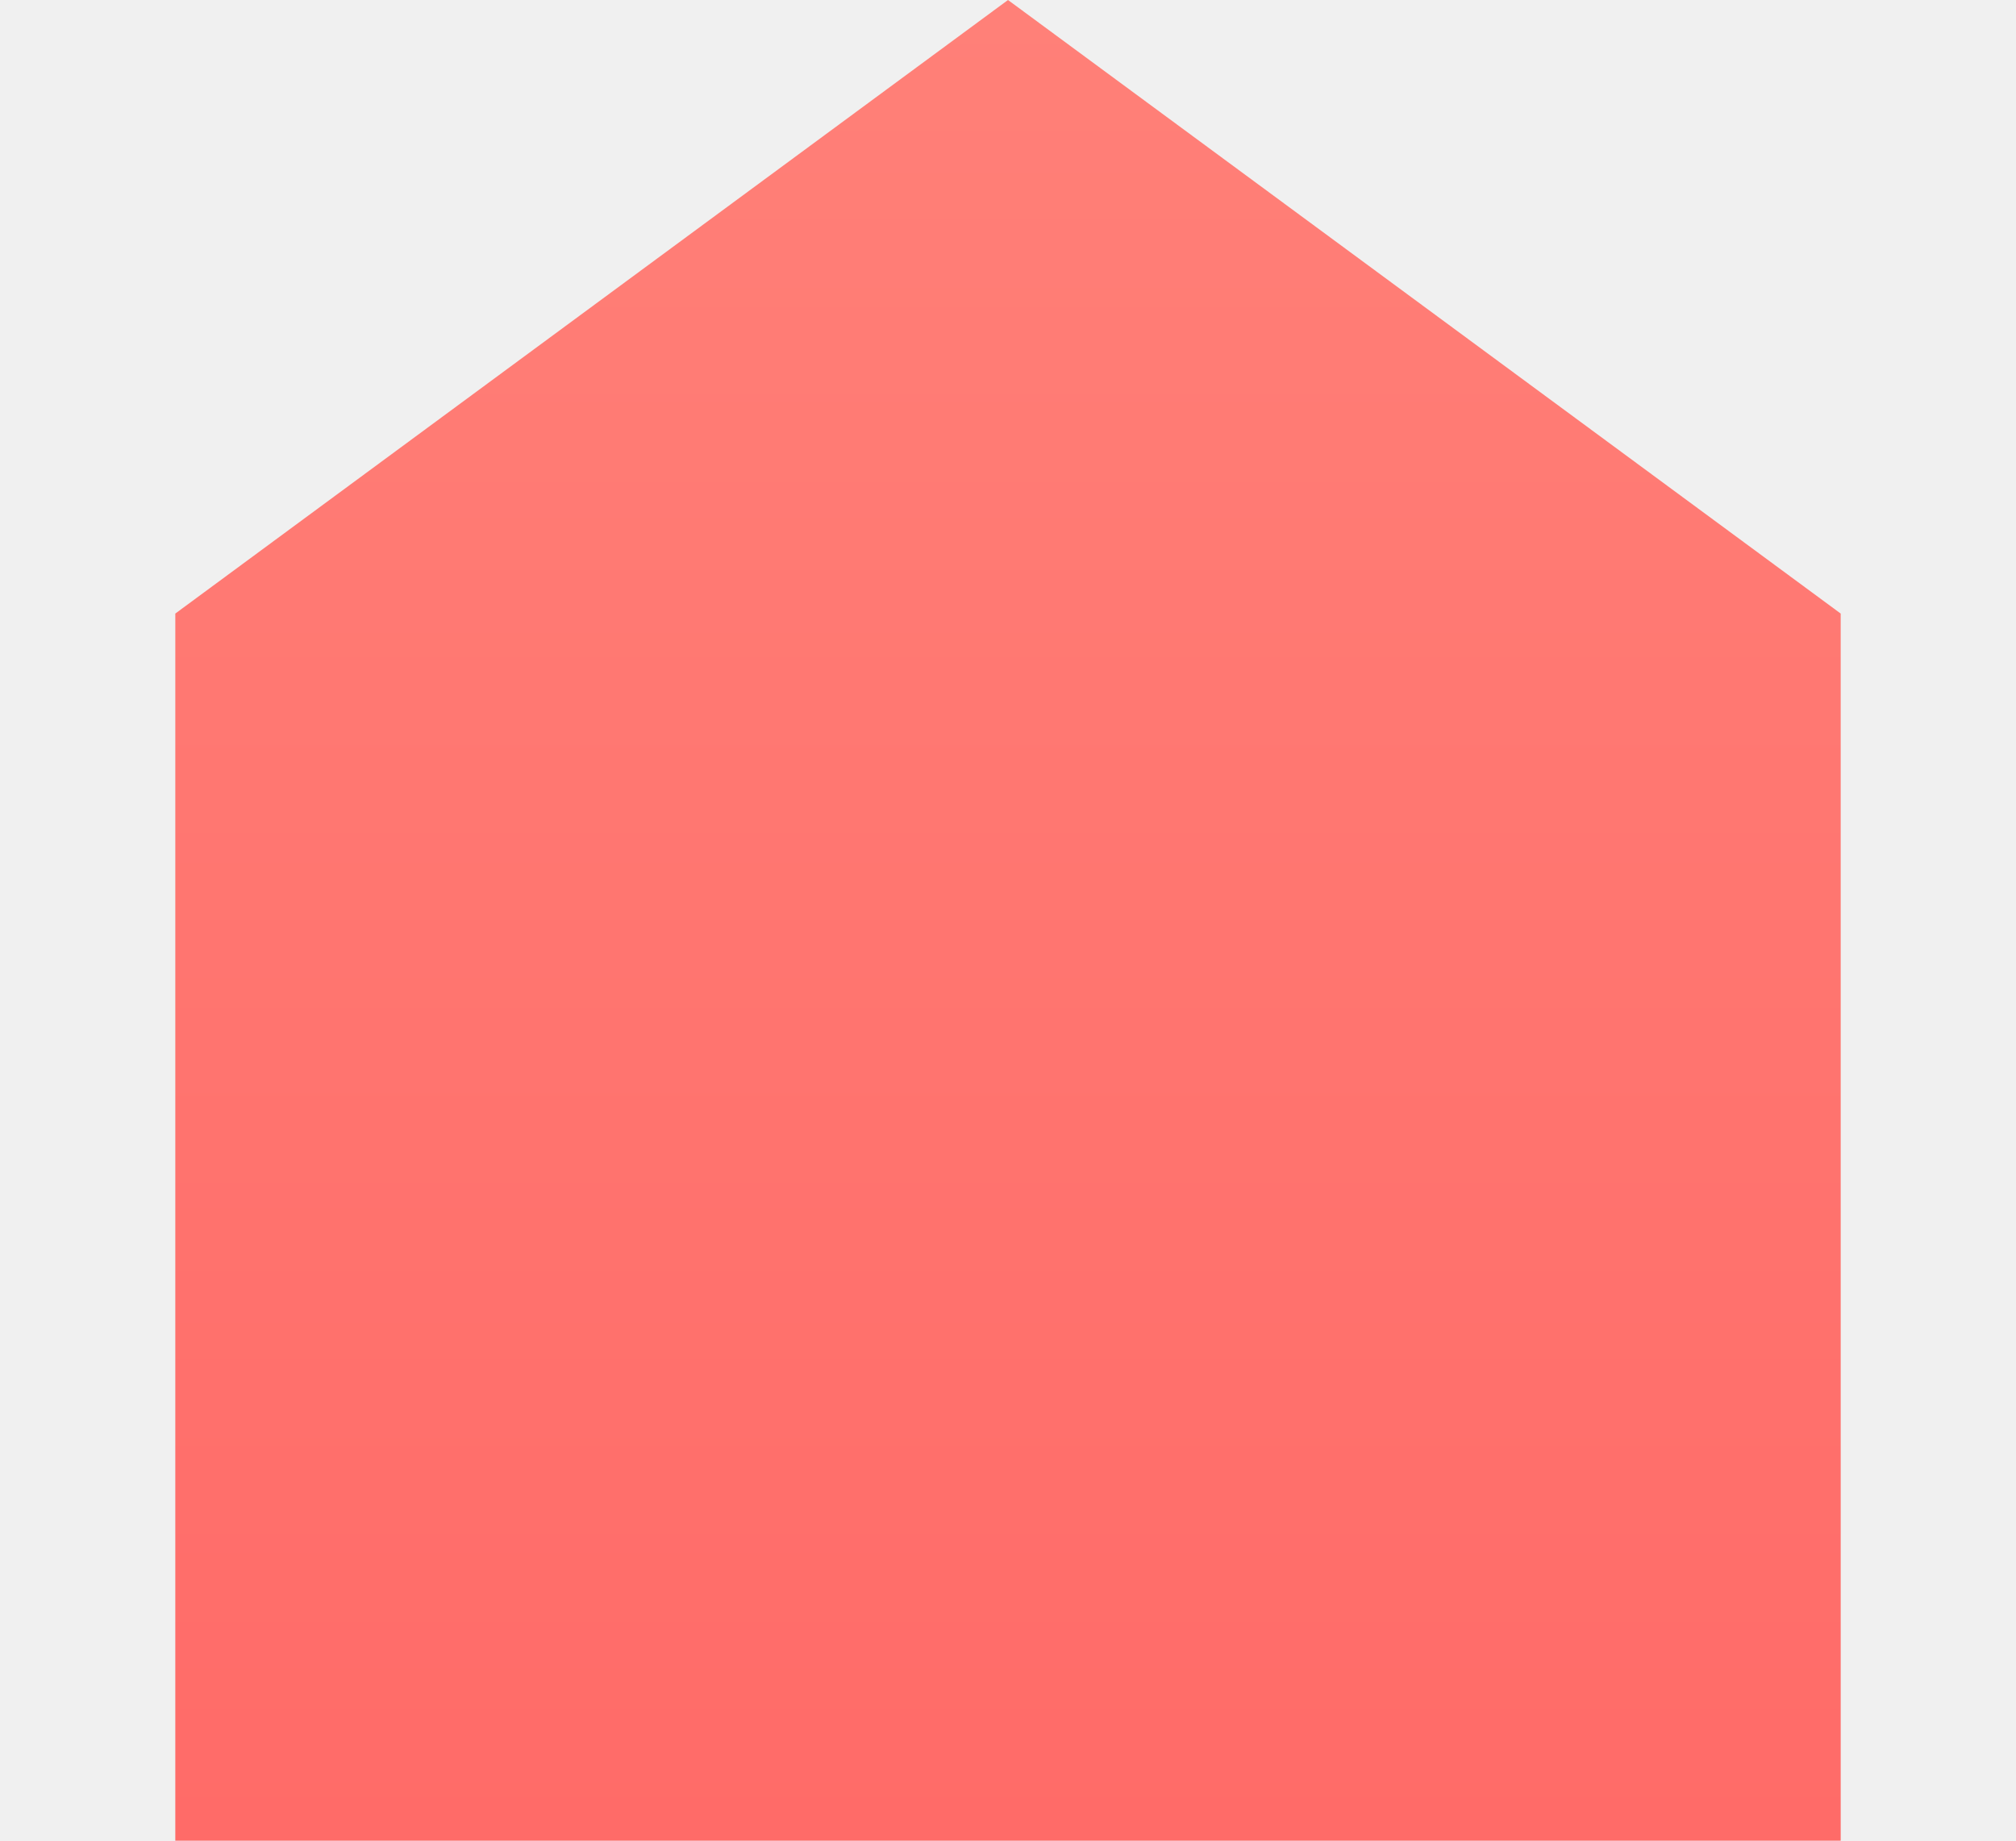
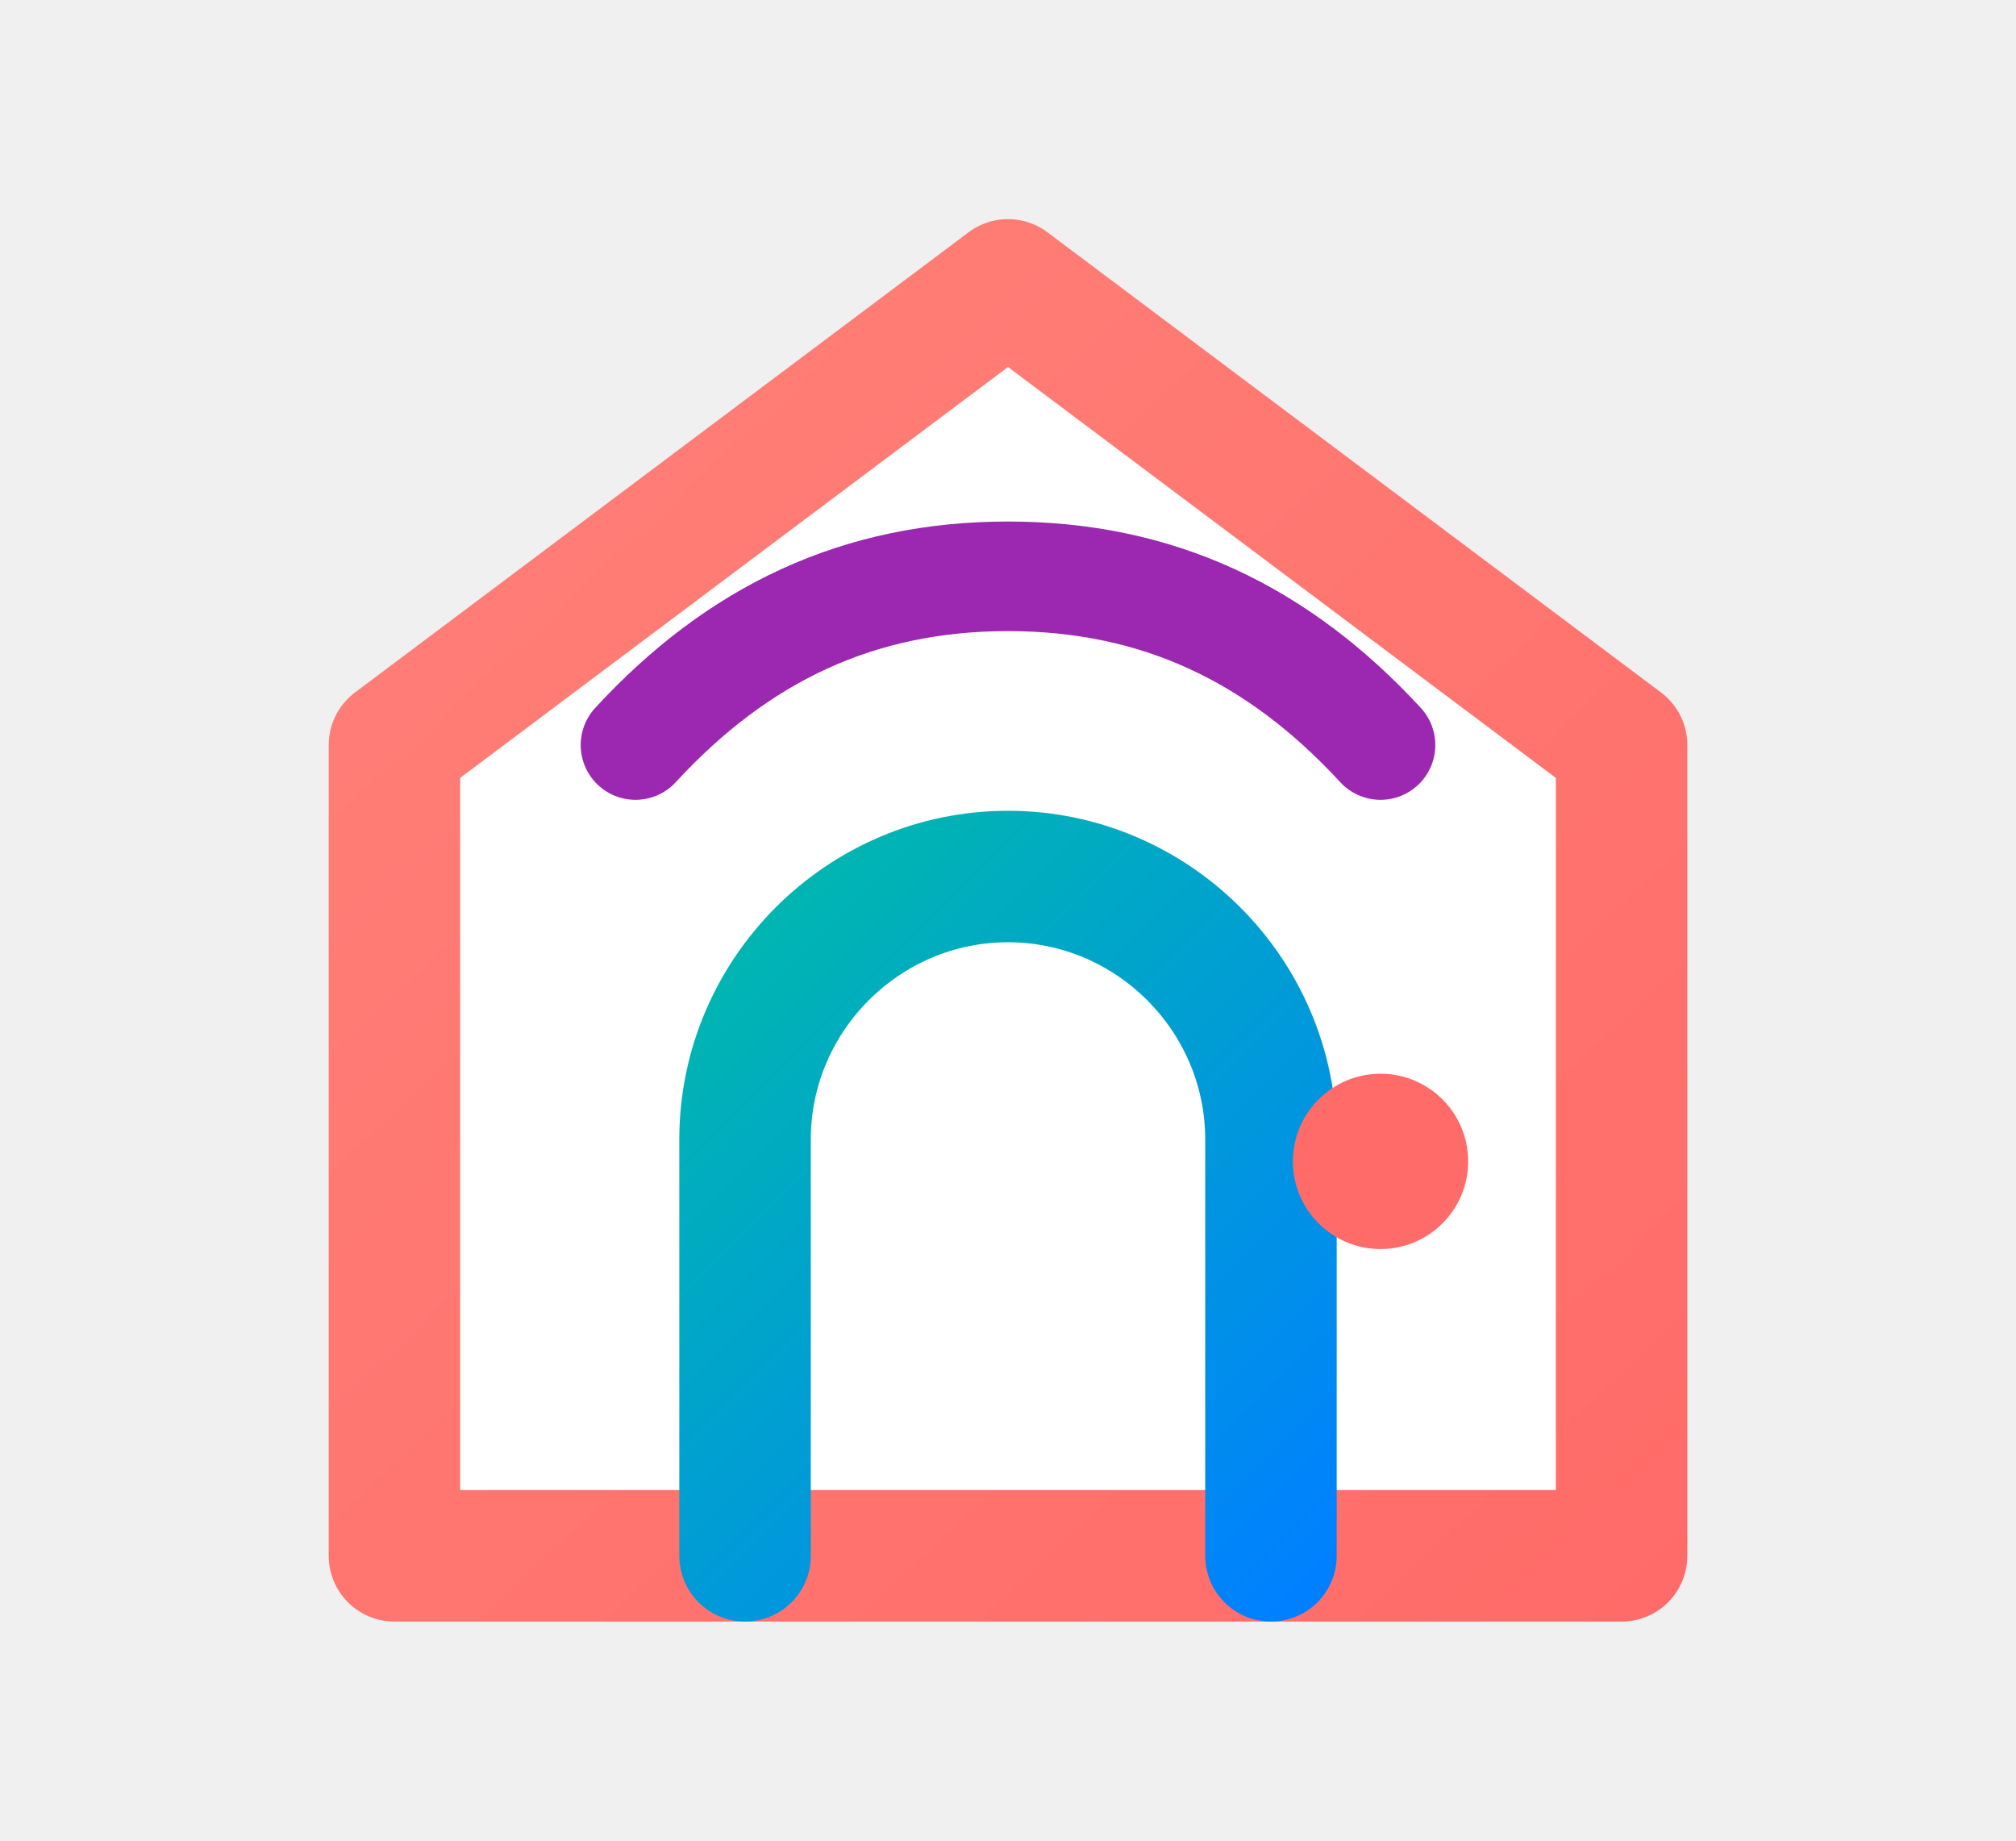
- <svg xmlns="http://www.w3.org/2000/svg" width="92" height="84" viewBox="0 0 92 84" fill="none">
+ <svg xmlns="http://www.w3.org/2000/svg" width="92" height="84" viewBox="0 0 92 84" fill="none" role="img" aria-label="Dom mamy">
  <defs>
-     <linearGradient id="am" x1="46" y1="0" x2="46" y2="84" gradientUnits="userSpaceOnUse">
+     <linearGradient id="mom-house" x1="18" y1="16" x2="74" y2="76" gradientUnits="userSpaceOnUse">
      <stop stop-color="#FF8078" />
      <stop offset="1" stop-color="#FF6B68" />
    </linearGradient>
+     <linearGradient id="mom-accent" x1="27" y1="31" x2="64" y2="68" gradientUnits="userSpaceOnUse">
+       <stop stop-color="#00C896" />
+       <stop offset="1" stop-color="#0080FF" />
+     </linearGradient>
  </defs>
-   <path d="M8 28L46 0L84 28V84H8V28Z" fill="url(#am)" />
+   <path d="M46 13L18 34V71H74V34L46 13Z" fill="#fff" stroke="url(#mom-house)" stroke-width="6" stroke-linejoin="round" />
+   <path d="M34 71V52C34 45.4 39.4 40 46 40C52.6 40 58 45.4 58 52V71" stroke="url(#mom-accent)" stroke-width="6" stroke-linecap="round" />
+   <path d="M29 34C33.7 28.9 39.2 26.3 46 26.3C52.8 26.3 58.3 28.9 63 34" stroke="#9C27B0" stroke-width="5" stroke-linecap="round" />
+   <circle cx="63" cy="53" r="4" fill="#FF6B68" />
</svg>
